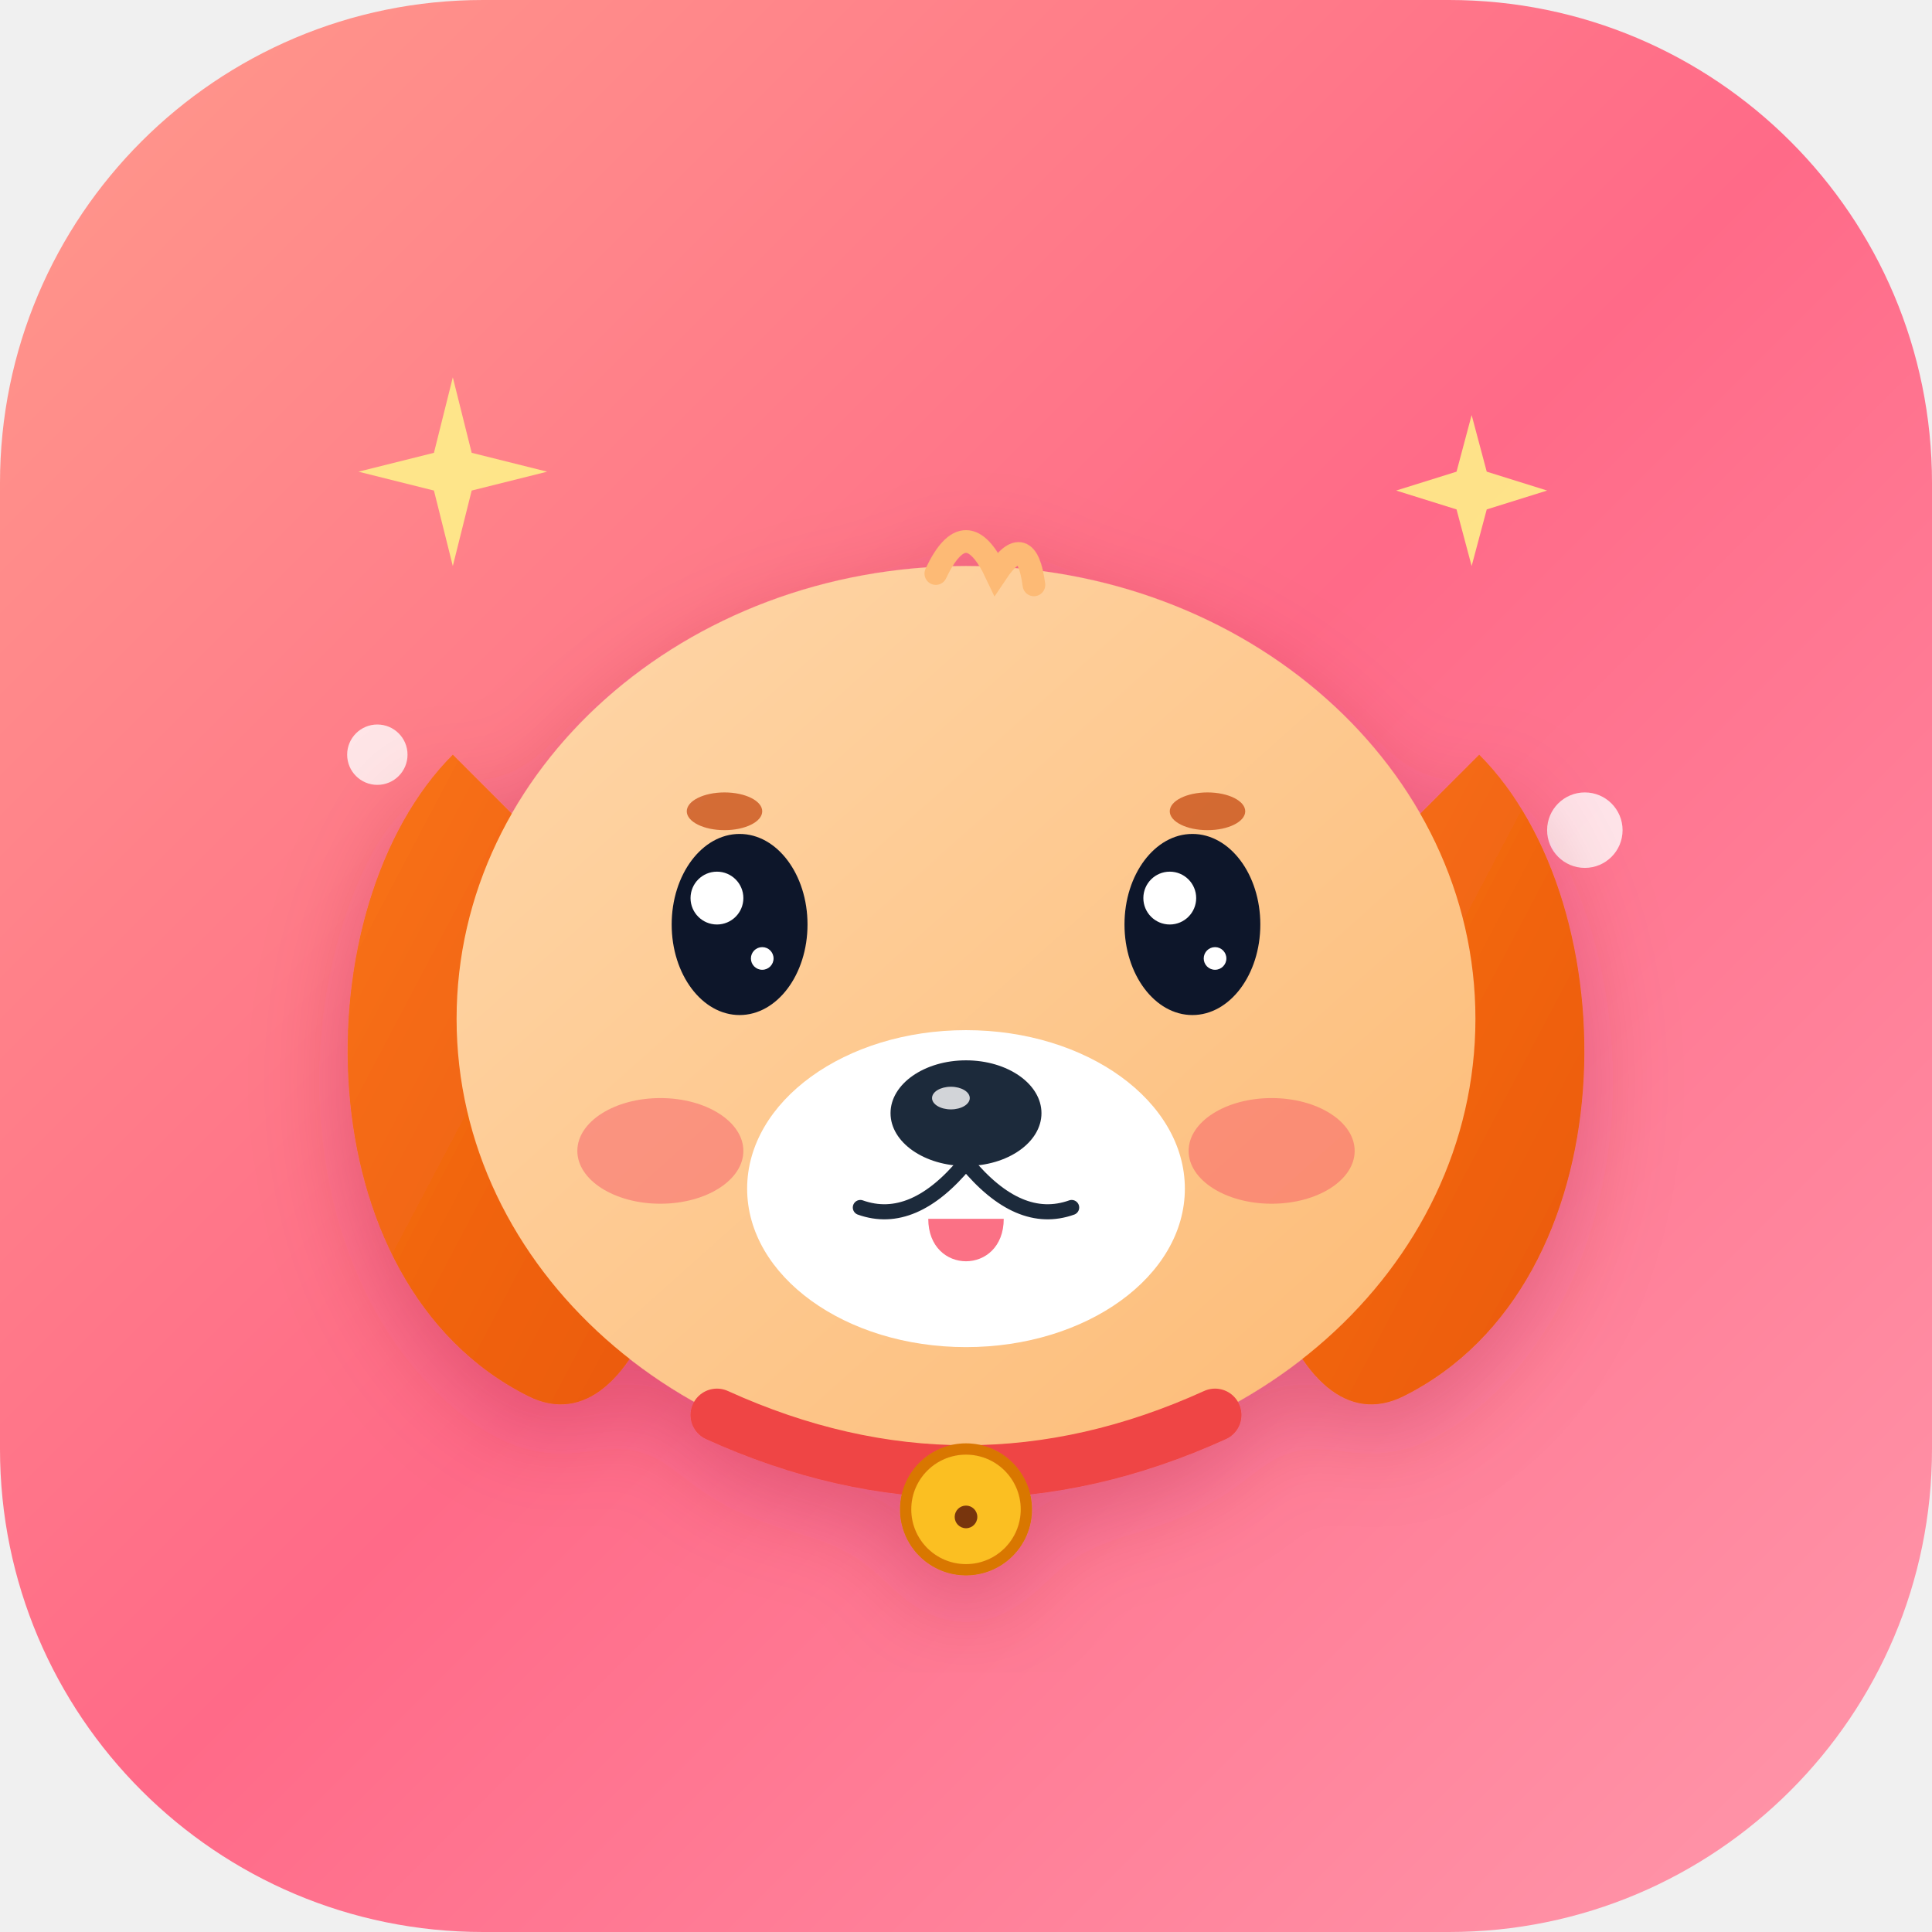
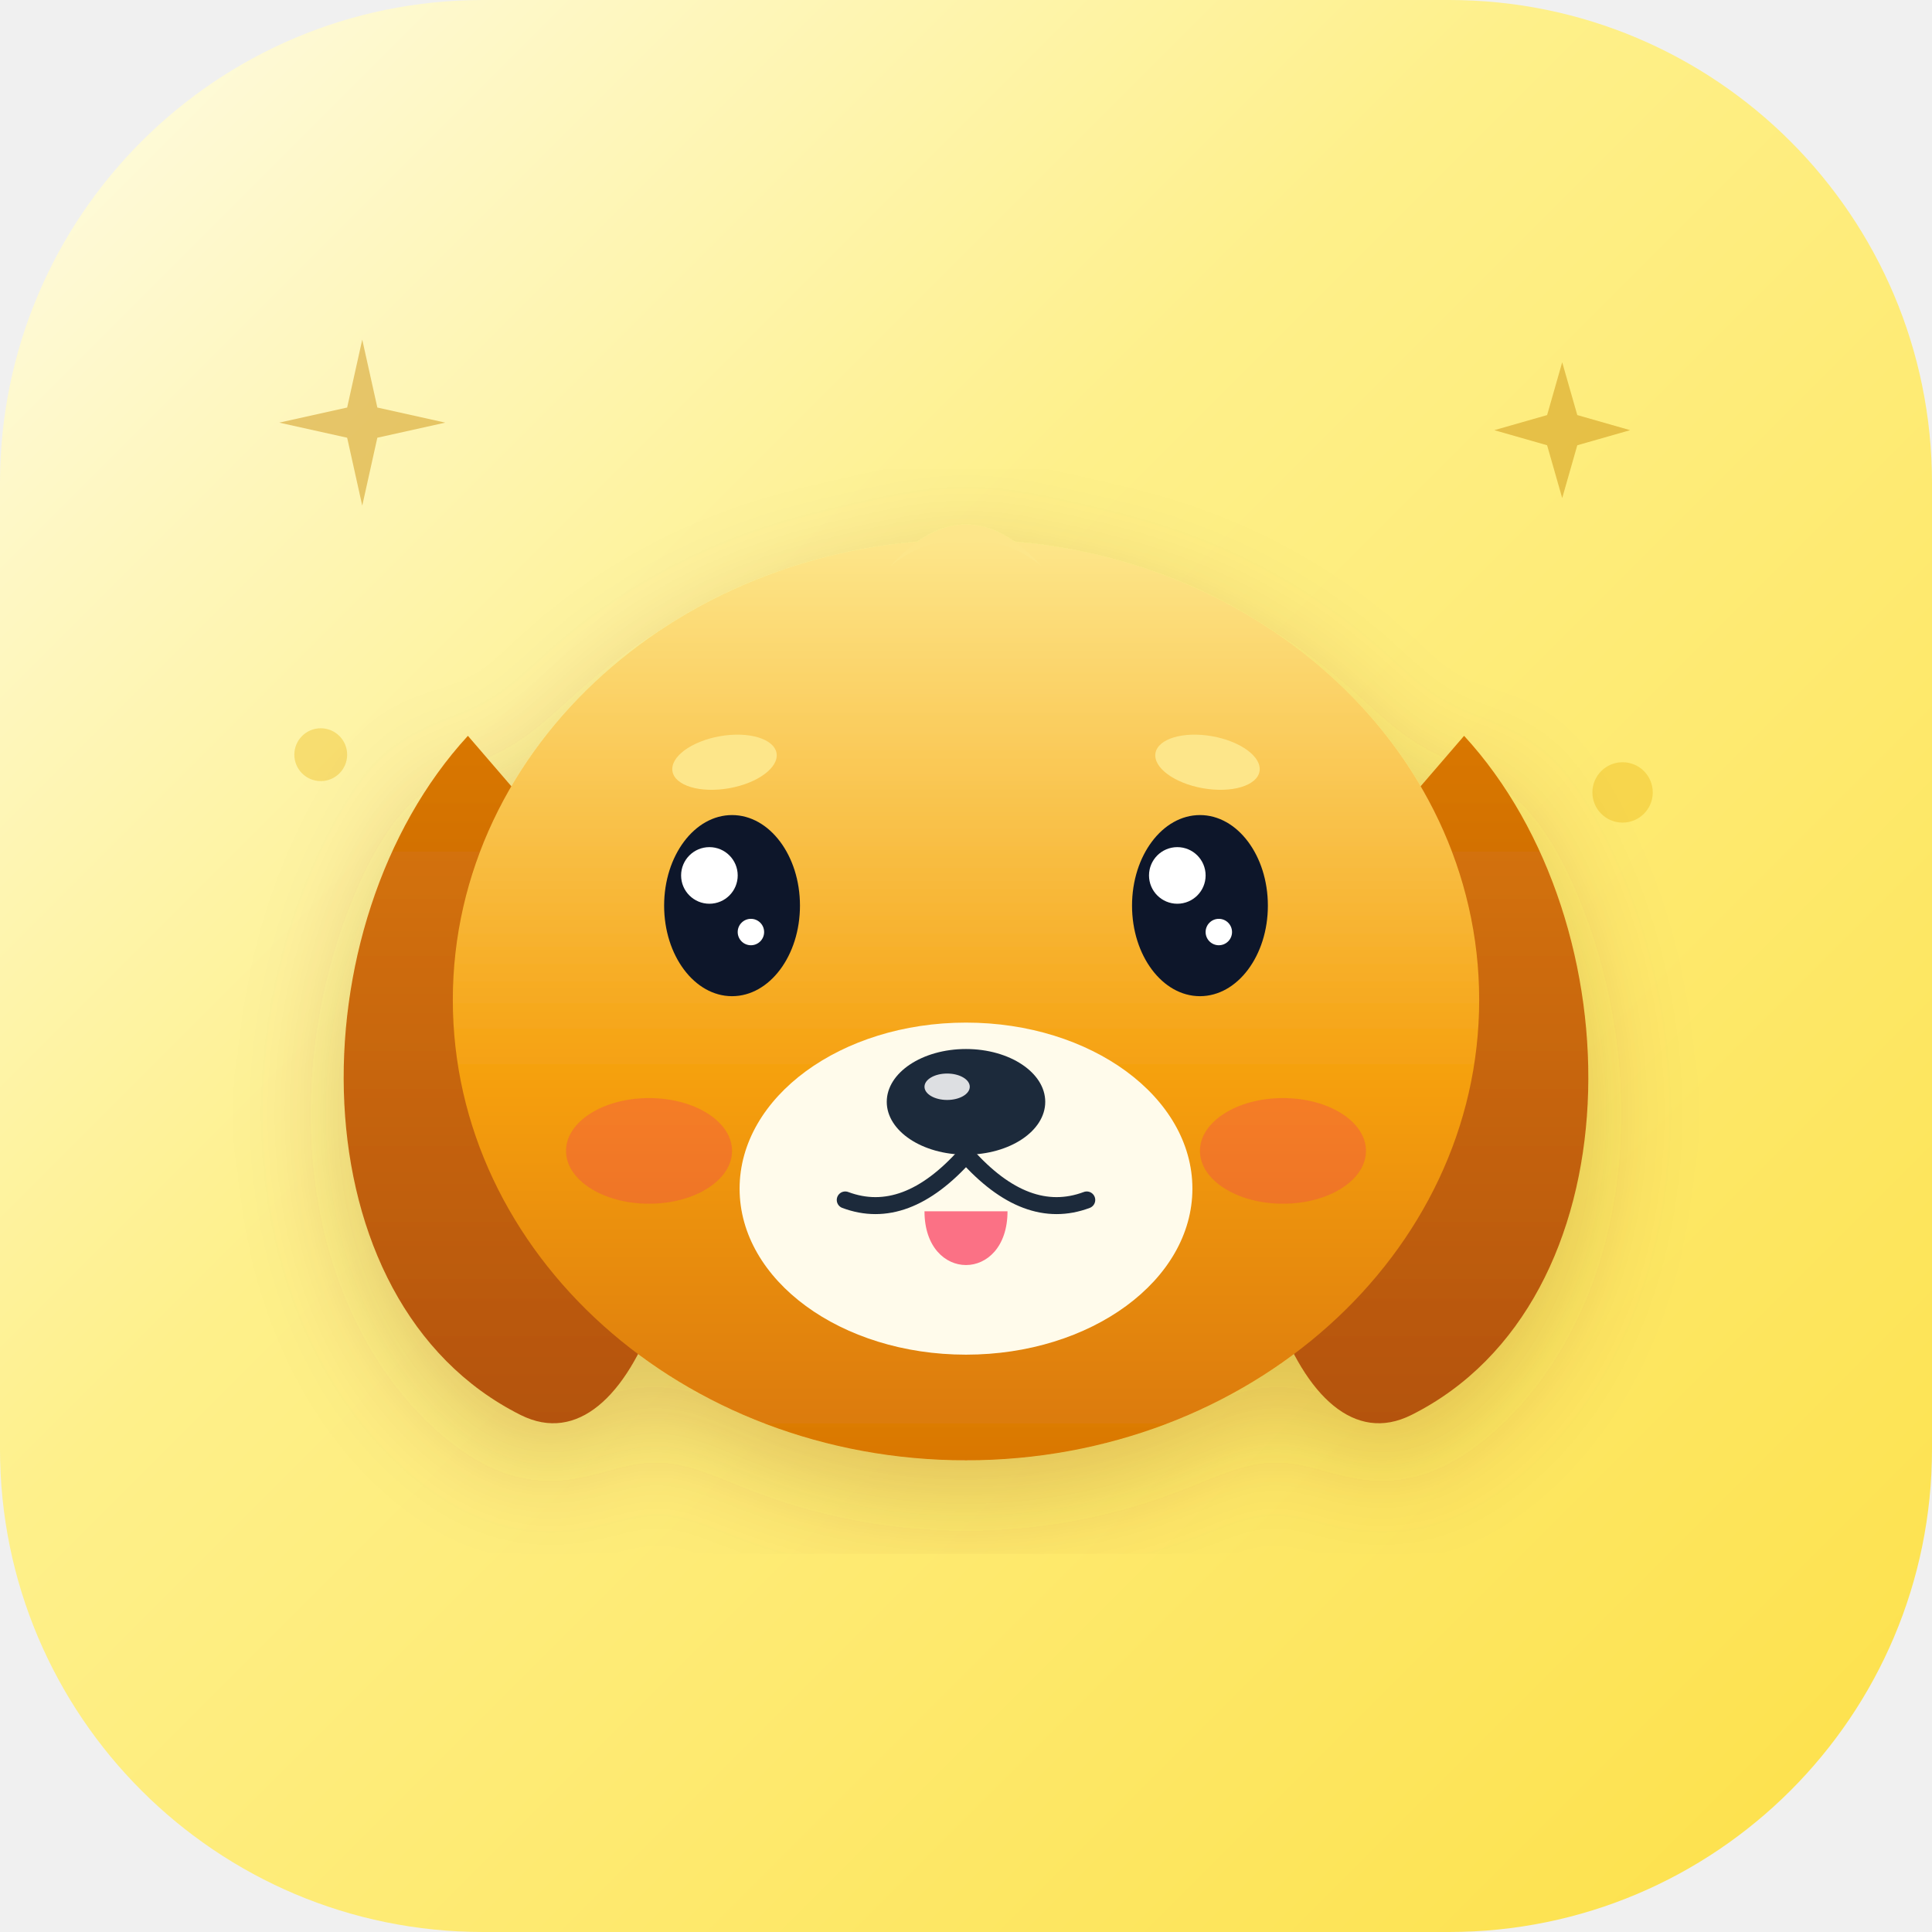
<svg xmlns="http://www.w3.org/2000/svg" viewBox="0 0 512 512" width="512" height="512">
  <defs>
-     <linearGradient id="bgGrad" x1="0%" y1="0%" x2="100%" y2="100%">
-       <stop offset="0%" stop-color="#FF9A8B" />
-       <stop offset="50%" stop-color="#FF6A88" />
-       <stop offset="100%" stop-color="#FF99AC" />
+     <linearGradient id="yellowBg" x1="0%" y1="0%" x2="100%" y2="100%">
+       <stop offset="0%" stop-color="#FEFCE8" />
+       <stop offset="40%" stop-color="#FEF08A" />
+       <stop offset="100%" stop-color="#FDE047" />
    </linearGradient>
-     <linearGradient id="furGrad" x1="0%" y1="0%" x2="100%" y2="100%">
-       <stop offset="0%" stop-color="#FED7AA" />
-       <stop offset="100%" stop-color="#FDBA74" />
+     <linearGradient id="furGrad" x1="0%" y1="0%" x2="0%" y2="100%">
+       <stop offset="0%" stop-color="#FDE68A" />
+       <stop offset="60%" stop-color="#F59E0B" />
+       <stop offset="100%" stop-color="#D97706" />
    </linearGradient>
-     <linearGradient id="earGrad" x1="0%" y1="0%" x2="100%" y2="100%">
-       <stop offset="0%" stop-color="#F97316" />
-       <stop offset="100%" stop-color="#EA580C" />
+     <linearGradient id="earGrad" x1="0%" y1="0%" x2="0%" y2="100%">
+       <stop offset="0%" stop-color="#D97706" />
+       <stop offset="100%" stop-color="#B45309" />
    </linearGradient>
    <filter id="shadow" x="-10%" y="-10%" width="120%" height="120%">
-       <feDropShadow dx="0" dy="8" stdDeviation="12" flood-color="#881337" flood-opacity="0.25" />
+       <feDropShadow dx="0" dy="10" stdDeviation="14" flood-color="#78350F" flood-opacity="0.22" />
    </filter>
  </defs>
-   <rect width="512" height="512" rx="128" fill="url(#bgGrad)" />
-   <path d="M120 100 L125 120 L145 125 L125 130 L120 150 L115 130 L95 125 L115 120 Z" fill="#FEF08A" opacity="0.9" />
-   <path d="M390 110 L394 125 L410 130 L394 135 L390 150 L386 135 L370 130 L386 125 Z" fill="#FEF08A" opacity="0.9" />
-   <circle cx="100" cy="200" r="8" fill="#FFFFFF" opacity="0.8" />
-   <circle cx="420" cy="220" r="10" fill="#FFFFFF" opacity="0.8" />
+   <rect width="512" height="512" rx="128" fill="url(#yellowBg)" />
+   <path d="M96 90 L100 108 L118 112 L100 116 L96 134 L92 116 L74 112 L92 108 Z" fill="#CA8A04" opacity="0.45" />
+   <path d="M414 96 L418 110 L432 114 L418 118 L414 132 L410 118 L396 114 L410 110 Z" fill="#CA8A04" opacity="0.45" />
+   <circle cx="85" cy="200" r="7" fill="#EAB308" opacity="0.35" />
+   <circle cx="430" cy="210" r="8" fill="#EAB308" opacity="0.35" />
  <g filter="url(#shadow)">
-     <path d="M120 200 C80 240 80 340 140 370 C170 385 190 320 180 260 Z" fill="url(#earGrad)" />
-     <path d="M392 200 C432 240 432 340 372 370 C342 385 322 320 332 260 Z" fill="url(#earGrad)" />
-     <ellipse cx="256" cy="270" rx="135" ry="120" fill="url(#furGrad)" />
-     <ellipse cx="175" cy="305" rx="22" ry="14" fill="#F43F5E" opacity="0.4" />
-     <ellipse cx="337" cy="305" rx="22" ry="14" fill="#F43F5E" opacity="0.4" />
-     <ellipse cx="256" cy="315" rx="58" ry="42" fill="#FFFFFF" />
-     <ellipse cx="256" cy="295" rx="20" ry="14" fill="#1E293B" />
-     <ellipse cx="252" cy="291" rx="5" ry="3" fill="#FFFFFF" opacity="0.8" />
-     <path d="M256 308 Q242 325 228 320" fill="none" stroke="#1E293B" stroke-width="4" stroke-linecap="round" />
-     <path d="M256 308 Q270 325 284 320" fill="none" stroke="#1E293B" stroke-width="4" stroke-linecap="round" />
-     <path d="M246 323 C246 338 266 338 266 323 Z" fill="#FB7185" />
-     <ellipse cx="196" cy="245" rx="18" ry="24" fill="#0F172A" />
-     <ellipse cx="316" cy="245" rx="18" ry="24" fill="#0F172A" />
-     <circle cx="190" cy="238" r="7" fill="#FFFFFF" />
-     <circle cx="202" cy="254" r="3" fill="#FFFFFF" />
-     <circle cx="310" cy="238" r="7" fill="#FFFFFF" />
-     <circle cx="322" cy="254" r="3" fill="#FFFFFF" />
-     <ellipse cx="192" cy="215" rx="10" ry="5" fill="#C2410C" opacity="0.7" />
-     <ellipse cx="320" cy="215" rx="10" ry="5" fill="#C2410C" opacity="0.7" />
-     <path d="M248 152 Q256 135 264 152 Q272 140 274 155" fill="none" stroke="#FDBA74" stroke-width="6" stroke-linecap="round" />
-     <path d="M190 375 Q256 405 322 375" fill="none" stroke="#EF4444" stroke-width="14" stroke-linecap="round" />
-     <circle cx="256" cy="400" r="16" fill="#FBBF24" stroke="#D97706" stroke-width="3" />
-     <circle cx="256" cy="402" r="3" fill="#78350F" />
+     <path d="M124 195 C78 245 78 345 138 375 C168 390 190 325 180 260 Z" fill="url(#earGrad)" />
+     <path d="M388 195 C434 245 434 345 374 375 C344 390 322 325 332 260 Z" fill="url(#earGrad)" />
+     <ellipse cx="256" cy="265" rx="136" ry="122" fill="url(#furGrad)" />
+     <path d="M236 150 Q256 128 276 150 Q266 142 256 144 Q246 142 236 150 Z" fill="#FDE68A" />
+     <ellipse cx="172" cy="305" rx="22" ry="14" fill="#F43F5E" opacity="0.35" />
+     <ellipse cx="340" cy="305" rx="22" ry="14" fill="#F43F5E" opacity="0.35" />
+     <ellipse cx="256" cy="315" rx="60" ry="44" fill="#FFFBEB" />
+     <ellipse cx="256" cy="292" rx="21" ry="14" fill="#1E293B" />
+     <ellipse cx="251" cy="288" rx="6" ry="3.5" fill="#FFFFFF" opacity="0.85" />
+     <path d="M256 306 Q240 324 224 318" fill="none" stroke="#1E293B" stroke-width="4.5" stroke-linecap="round" />
+     <path d="M256 306 Q272 324 288 318" fill="none" stroke="#1E293B" stroke-width="4.5" stroke-linecap="round" />
+     <path d="M245 321 C245 340 267 340 267 321 Z" fill="#FB7185" />
+     <ellipse cx="194" cy="240" rx="18" ry="24" fill="#0F172A" />
+     <ellipse cx="318" cy="240" rx="18" ry="24" fill="#0F172A" />
+     <circle cx="188" cy="232" r="7.5" fill="#FFFFFF" />
+     <circle cx="199" cy="247" r="3.5" fill="#FFFFFF" />
+     <circle cx="312" cy="232" r="7.5" fill="#FFFFFF" />
+     <circle cx="323" cy="247" r="3.5" fill="#FFFFFF" />
+     <ellipse cx="192" cy="202" rx="14" ry="7" fill="#FDE68A" transform="rotate(-10 192 202)" />
+     <ellipse cx="320" cy="202" rx="14" ry="7" fill="#FDE68A" transform="rotate(10 320 202)" />
  </g>
</svg>
